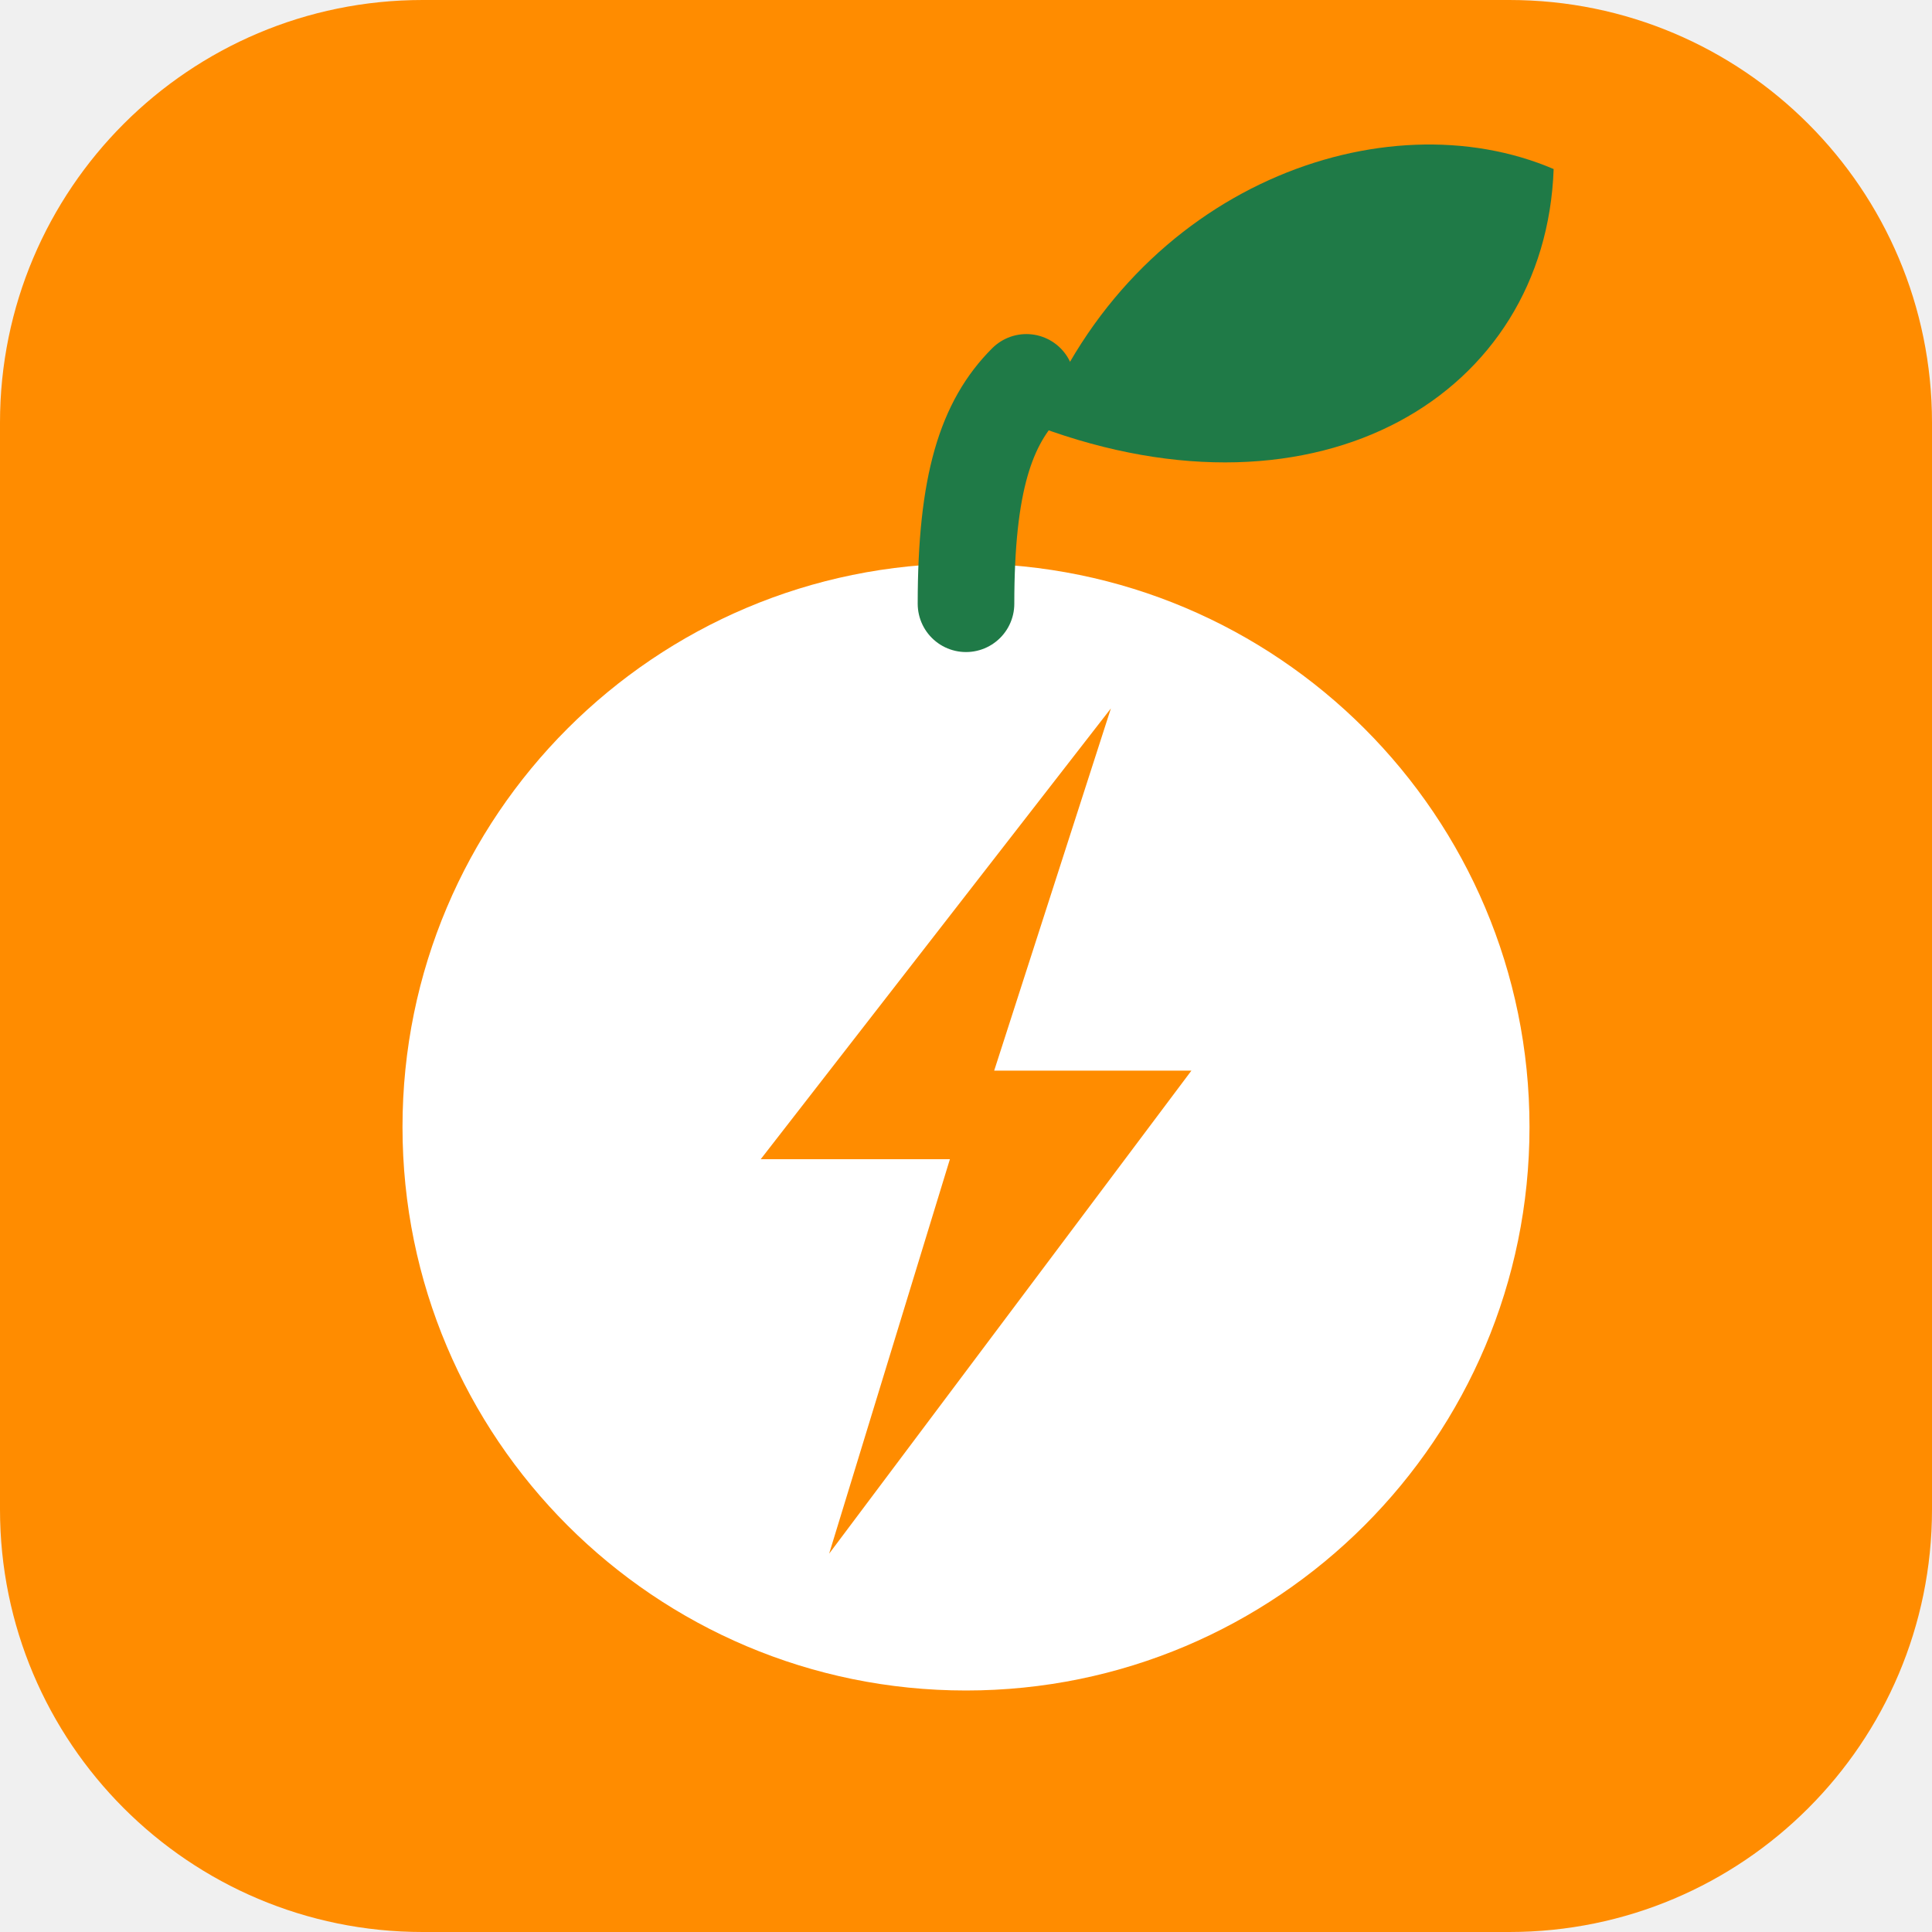
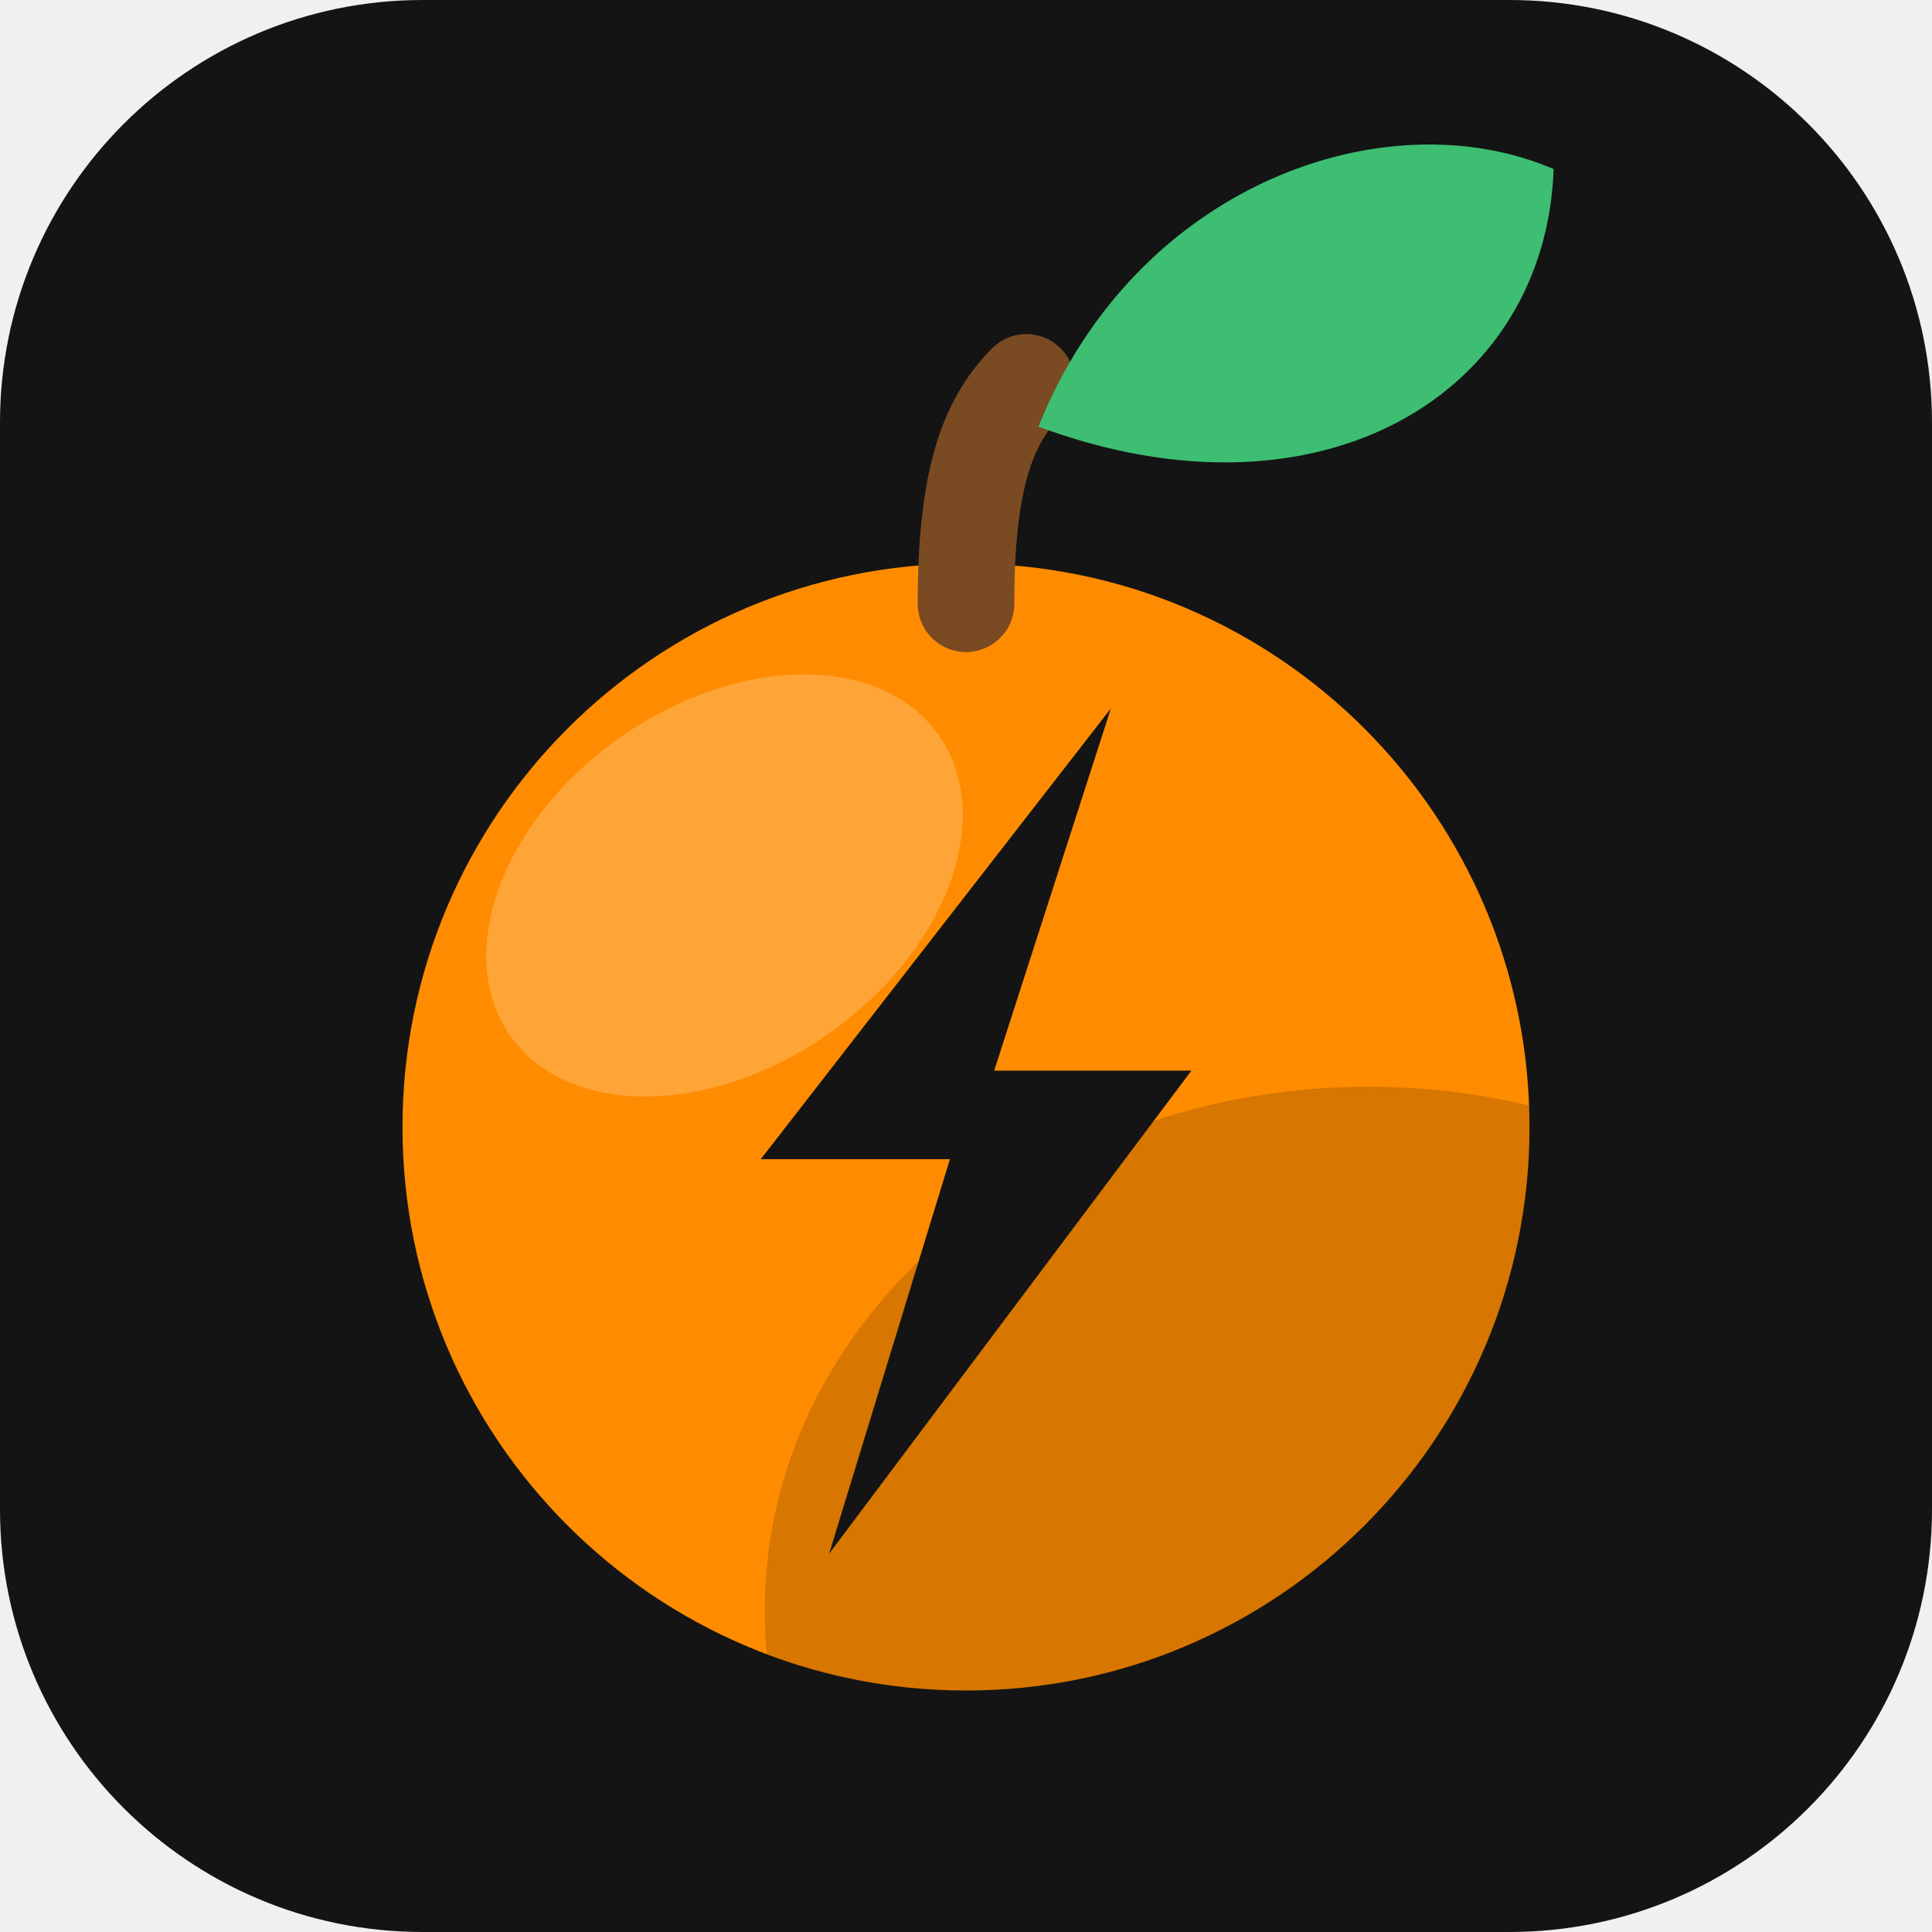
<svg xmlns="http://www.w3.org/2000/svg" width="512" height="512" viewBox="0 0 48 48" fill="none">
+   <clipPath id="fruit">
+     <circle cx="24" cy="28" r="14" />
+   </clipPath>
  <mask id="bolt">
    <rect width="48" height="48" fill="white" />
    <path d="M27.6 17.6L18.9 28.8H23.6L20.6 38.6L29.6 26.6H24.7Z" fill="black" />
  </mask>
-   <rect width="48" height="48" rx="10.5" fill="#FF8C00" />
+   <rect width="48" height="48" rx="10.5" fill="#141414" />
  <g mask="url(#bolt)">
-     <circle cx="24" cy="28" r="14" fill="#FFFFFF" />
+     <g clip-path="url(#fruit)">
+       <circle cx="24" cy="28" r="14" fill="#FF8C00" />
+       <ellipse cx="34" cy="40" rx="15" ry="13" fill="#000000" opacity="0.16" />
+       <ellipse cx="18" cy="22" rx="6.5" ry="4.5" fill="#FFFFFF" opacity="0.22" transform="rotate(-35 18 22)" />
+     </g>
  </g>
-   <path d="M24 15C24 12 24.5 10.5 25.5 9.5" stroke="#1F7A47" stroke-width="2.4" stroke-linecap="round" />
-   <path d="M25.8 10.6C28.2 4.6 34.4 2.4 38.6 4.2C38.4 9.8 32.8 13.2 25.8 10.6Z" fill="#1F7A47" />
+   <path d="M24 15C24 12 24.5 10.5 25.5 9.5" stroke="#7A4A22" stroke-width="2.4" stroke-linecap="round" />
+   <path d="M25.8 10.6C28.2 4.6 34.4 2.4 38.6 4.2C38.4 9.8 32.8 13.2 25.8 10.6Z" fill="#3DBE73" />
</svg>
